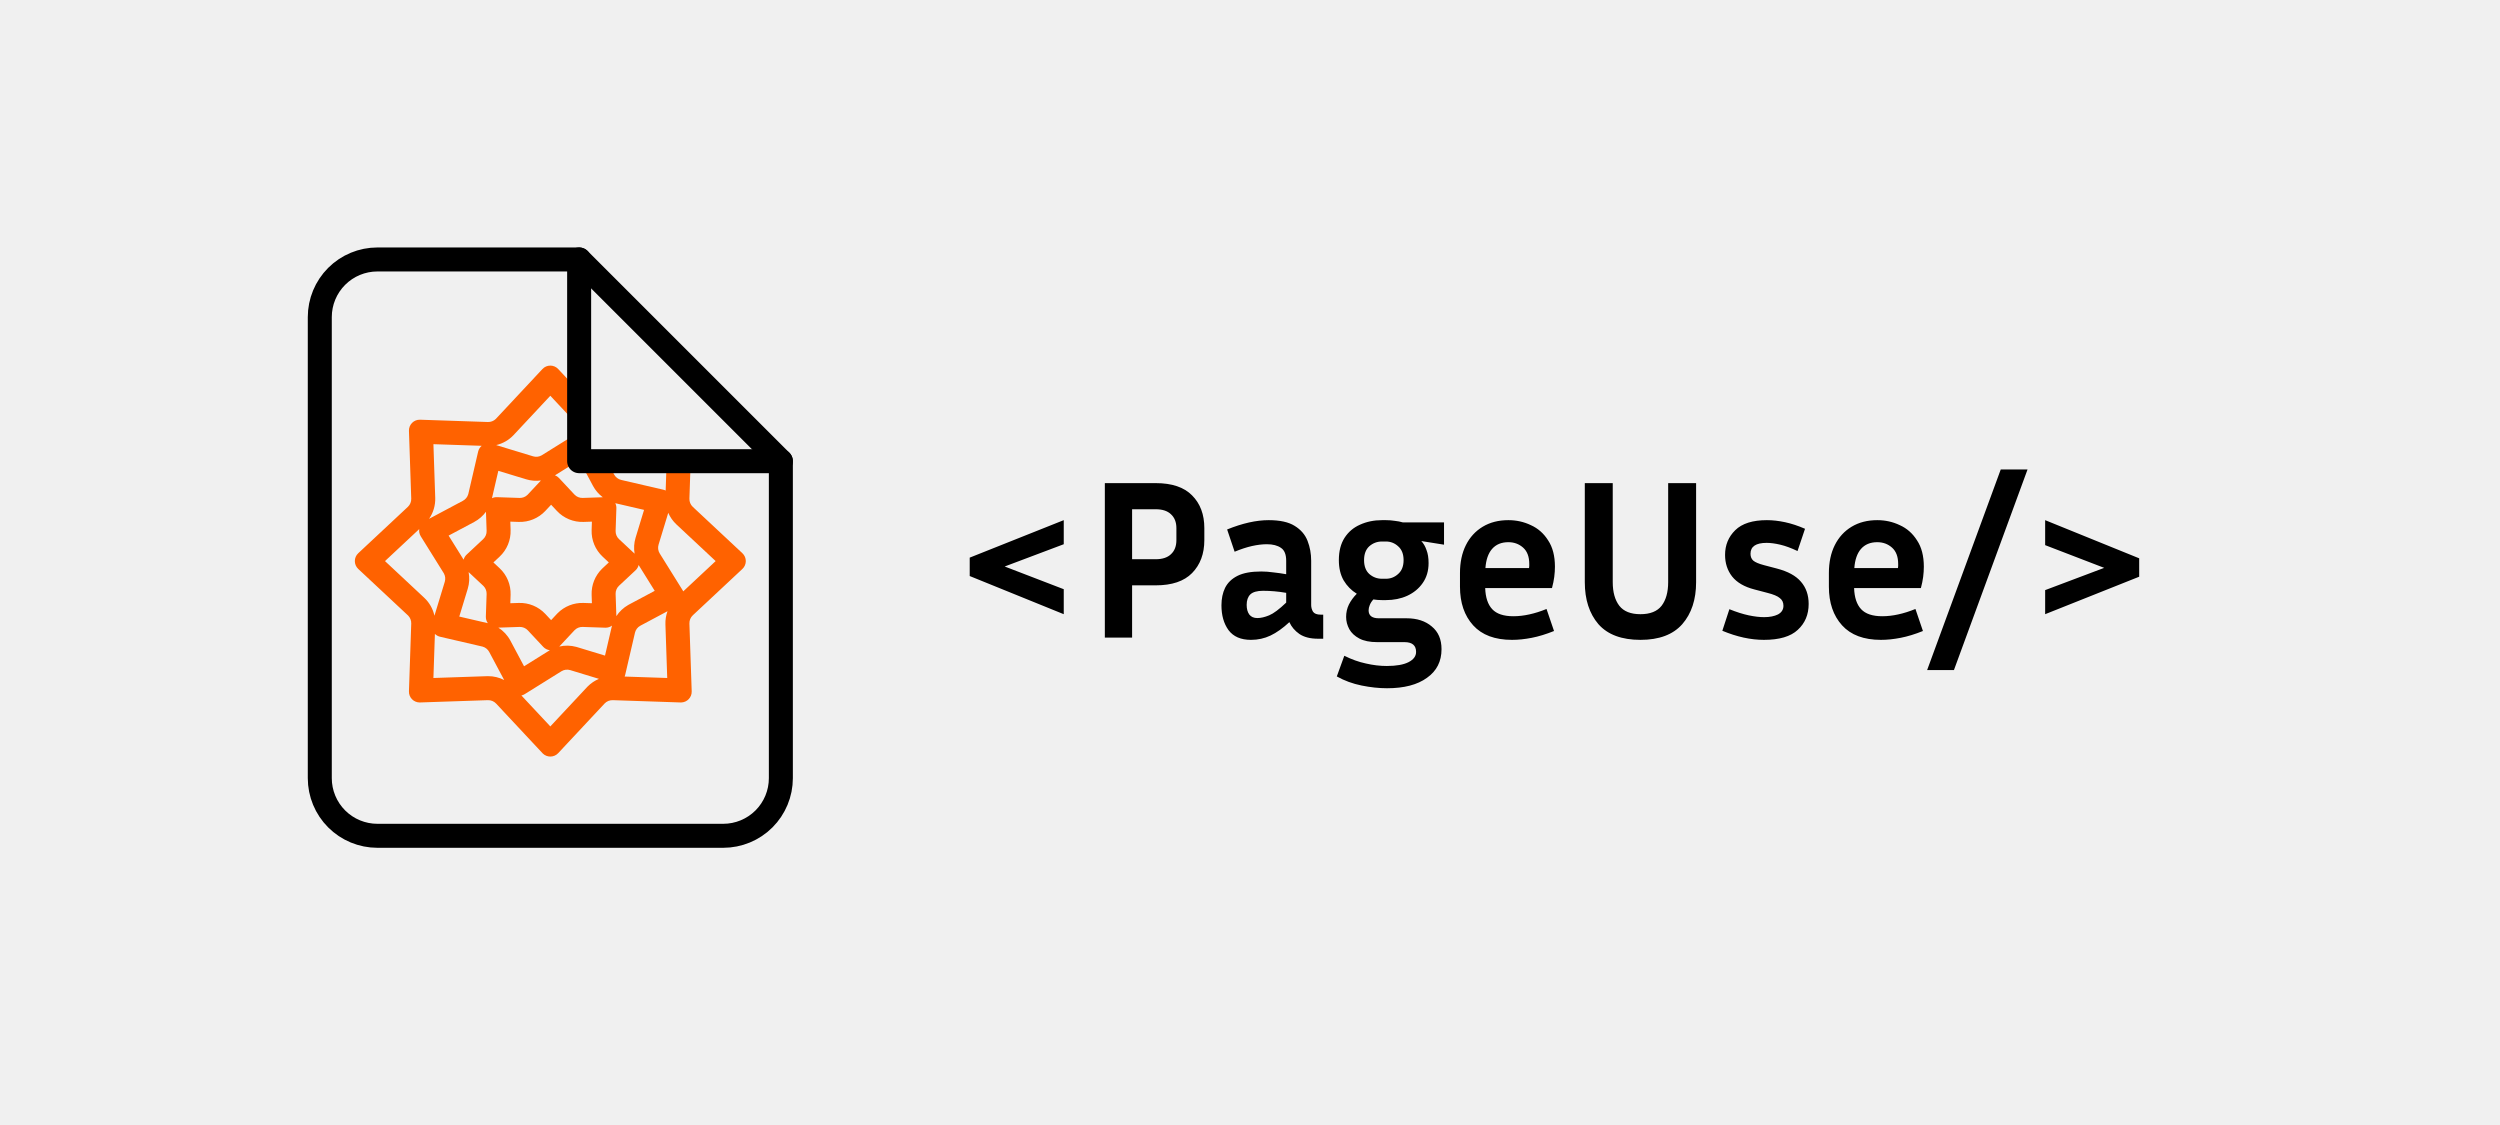
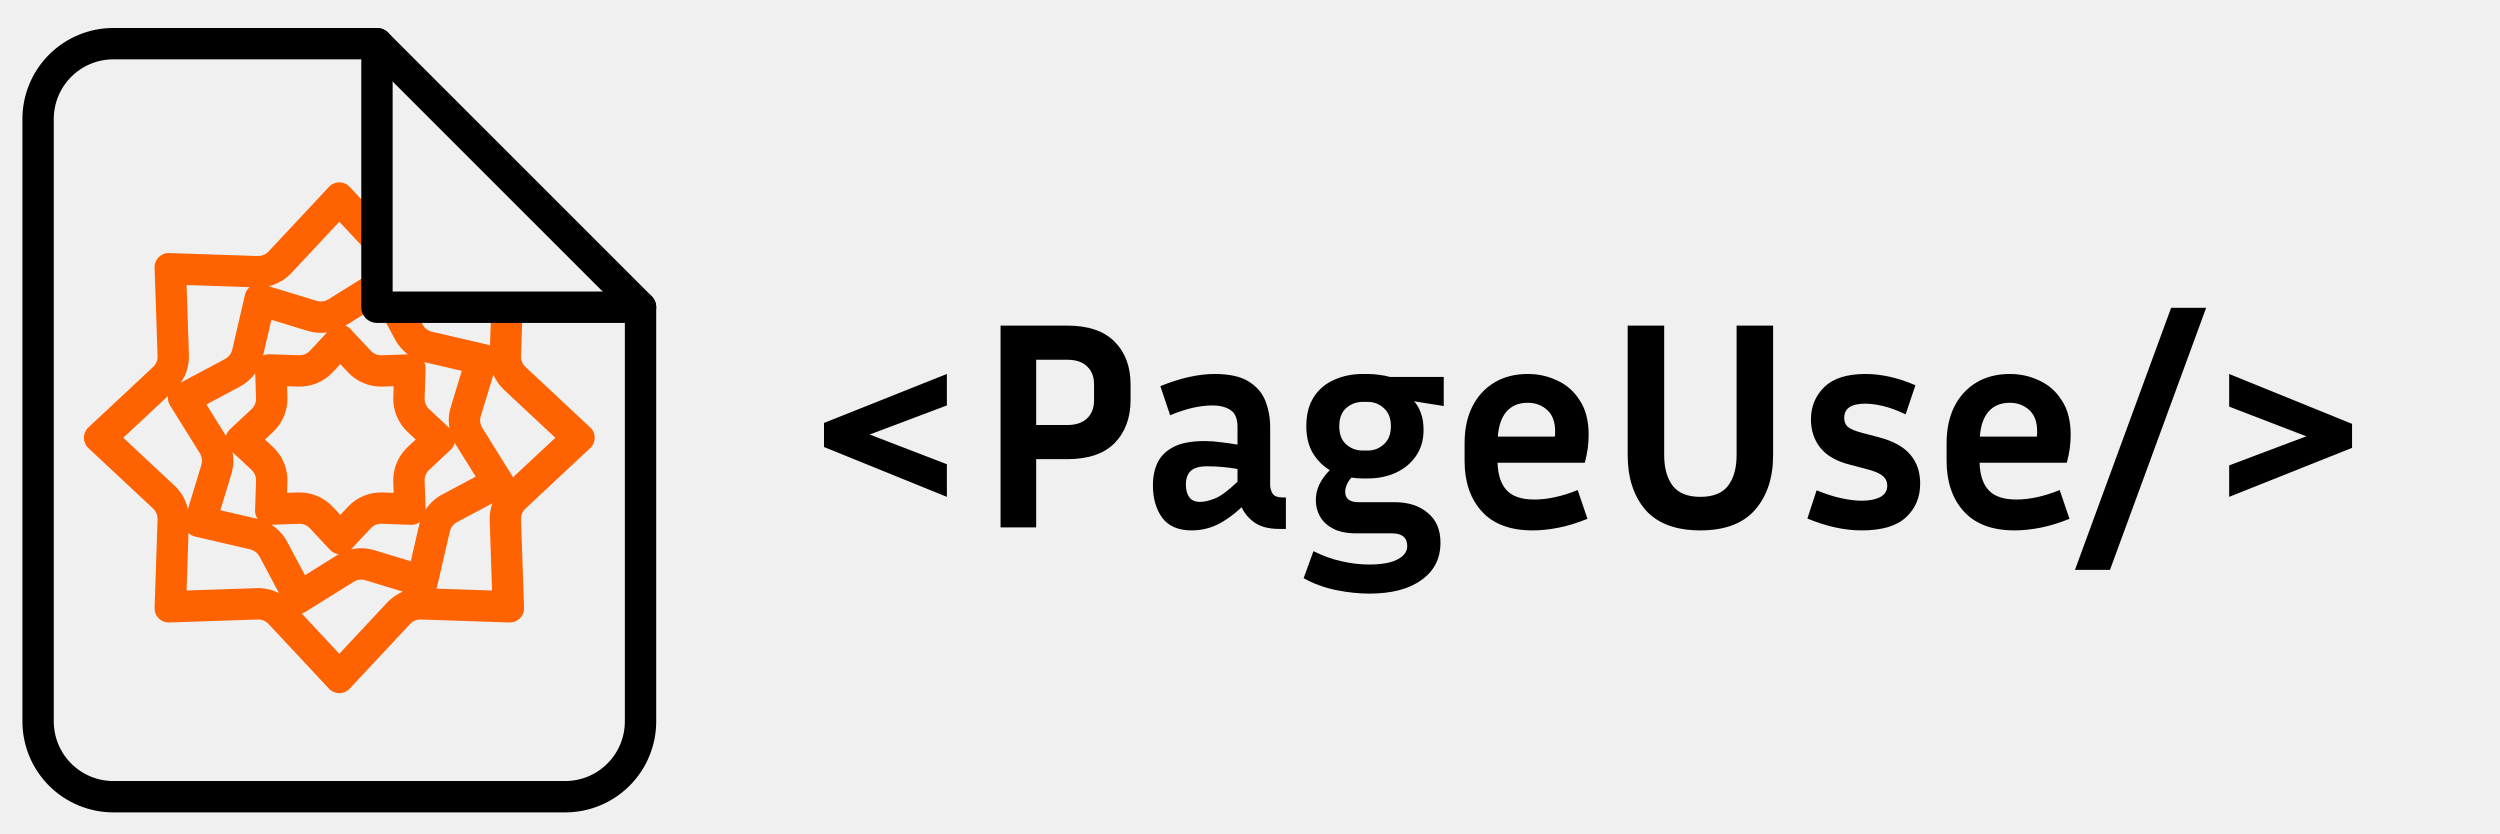
- <svg xmlns="http://www.w3.org/2000/svg" width="929" height="418" viewBox="0 0 929 418" fill="none">
+ <svg xmlns="http://www.w3.org/2000/svg" width="711" height="237" viewBox="0 0 711 237" fill="none">
  <style>
        @media (prefers-color-scheme: dark) {
-             [stroke="black"] { stroke: white; }
-             [fill="black"] { fill: white; }
+         [stroke="black"] { stroke: white; }
+         [fill="black"] { fill: white; }
        }
    </style>
-   <path fill-rule="evenodd" clip-rule="evenodd" d="M201.578 137.127C203.159 135.435 205.841 135.435 207.422 137.127L214.5 144.699V157.762L204.5 147.063L190.875 161.641C189.115 163.525 186.851 164.817 184.391 165.395L198.102 169.57C199.137 169.885 200.253 169.767 201.196 169.248L201.383 169.139L214.5 160.962V171.471L206.234 176.624C206.78 176.834 207.288 177.166 207.716 177.624L213.456 183.765C214.244 184.608 215.359 185.07 216.513 185.031L223.986 184.778C222.491 183.656 221.239 182.21 220.339 180.522L215.527 171.5H225.637L228.21 176.327C228.753 177.346 229.71 178.081 230.835 178.342L246.477 181.971C246.79 182.043 247.085 182.152 247.359 182.289L247.724 171.5H256.649L256.184 185.301C256.145 186.455 256.606 187.57 257.449 188.358L275.873 205.578C277.564 207.159 277.564 209.841 275.873 211.422L257.449 228.641C256.606 229.43 256.145 230.545 256.184 231.699L257.035 256.902C257.111 259.144 255.333 260.993 253.118 261.036L252.902 261.035L227.699 260.183C226.545 260.144 225.43 260.606 224.642 261.449L207.422 279.873C205.89 281.511 203.326 281.563 201.729 280.027L201.578 279.873L184.358 261.449C183.57 260.606 182.455 260.144 181.301 260.183L156.098 261.035L155.882 261.036C153.667 260.993 151.889 259.144 151.965 256.902L152.816 231.699C152.853 230.617 152.45 229.569 151.704 228.793L151.551 228.641L133.127 211.422C131.436 209.841 131.436 207.159 133.127 205.578L151.551 188.358C152.394 187.57 152.855 186.455 152.816 185.301L151.965 160.098C151.887 157.784 153.784 155.887 156.098 155.965L181.301 156.816C182.383 156.853 183.431 156.45 184.207 155.704L184.358 155.551L201.578 137.127ZM211.898 249.014C210.794 248.677 209.598 248.836 208.618 249.446L194.99 257.94C194.6 258.184 194.184 258.35 193.761 258.446L204.5 269.935L218.125 255.358L218.366 255.107C219.578 253.878 221.011 252.918 222.572 252.264L211.898 249.014ZM161.058 251.941L181 251.268L181.349 251.261C183.458 251.246 185.516 251.749 187.355 252.697L181.791 242.258C181.282 241.303 180.408 240.597 179.374 240.298L179.165 240.243L163.523 236.613C162.77 236.438 162.119 236.062 161.61 235.557L161.058 251.941ZM237.966 232.502C236.947 233.045 236.212 234.002 235.951 235.127L232.321 250.769C232.27 250.991 232.2 251.204 232.115 251.407L247.941 251.941L247.269 232C247.212 230.321 247.483 228.668 248.048 227.125L237.966 232.502ZM193.075 232.969L185.187 233.234C187.05 234.418 188.6 236.071 189.661 238.061L194.738 247.586L203.899 241.877L204.198 241.696C204.244 241.669 204.29 241.643 204.336 241.617C203.428 241.513 202.548 241.1 201.871 240.376L196.133 234.235C195.344 233.392 194.229 232.93 193.075 232.969ZM227.428 232.47C226.783 232.948 225.99 233.237 225.13 233.254L224.914 233.253L216.513 232.969C215.359 232.93 214.244 233.392 213.456 234.235L207.832 240.251C209.901 239.774 212.076 239.811 214.161 240.385L214.497 240.481L224.821 243.625L227.262 233.112L227.346 232.772C227.372 232.671 227.399 232.57 227.428 232.47ZM174.14 212.597C174.53 214.634 174.429 216.759 173.812 218.789L170.667 229.114L181.182 231.554C181.216 231.562 181.25 231.571 181.284 231.579C180.791 230.89 180.511 230.037 180.542 229.119L180.825 220.719C180.862 219.637 180.458 218.59 179.712 217.813L179.559 217.661L174.14 212.597ZM202.649 189.855C200.102 192.58 196.501 194.072 192.773 193.946L189.633 193.84L189.74 196.979C189.866 200.707 188.375 204.308 185.65 206.855L183.354 209L185.65 211.144C188.375 213.691 189.866 217.293 189.74 221.02L189.633 224.16L192.773 224.054C196.501 223.928 200.102 225.419 202.649 228.144L204.794 230.439L206.939 228.144L207.181 227.892C209.711 225.328 213.203 223.932 216.814 224.054L219.953 224.16L219.848 221.02C219.726 217.409 221.122 213.917 223.687 211.387L223.938 211.144L226.232 209L223.938 206.855C221.213 204.308 219.722 200.707 219.848 196.979L219.953 193.84L216.814 193.946C213.087 194.072 209.486 192.58 206.939 189.855L204.794 187.56L202.649 189.855ZM237.322 209.953C237.145 210.681 236.761 211.369 236.17 211.922L230.029 217.662C229.186 218.45 228.724 219.565 228.763 220.719L229.041 228.95C230.154 227.251 231.664 225.823 233.464 224.8L233.77 224.631L243.293 219.553L237.584 210.393C237.493 210.248 237.407 210.101 237.322 209.953ZM143.063 208.5L157.642 222.125C159.573 223.93 160.883 226.265 161.438 228.799L165.278 216.191C165.594 215.156 165.474 214.039 164.955 213.096L164.847 212.91L156.352 199.282C155.832 198.449 155.659 197.503 155.786 196.607L143.063 208.5ZM244.722 202.394C244.386 203.499 244.544 204.695 245.154 205.675L253.647 219.302C253.74 219.45 253.82 219.602 253.891 219.757L265.936 208.5L251.358 194.875C250.046 193.648 249.02 192.176 248.323 190.564L244.722 202.394ZM180.585 190.173C179.449 191.727 177.968 193.027 176.23 193.953L166.705 199.031L172.281 207.977C172.466 207.275 172.845 206.613 173.418 206.078L179.559 200.339C180.402 199.55 180.864 198.435 180.825 197.281L180.585 190.173ZM228.642 186.986C228.921 187.555 229.07 188.199 229.047 188.88L228.763 197.281C228.724 198.435 229.186 199.549 230.029 200.338L235.816 205.747C235.479 203.783 235.596 201.745 236.189 199.795L239.332 189.47L228.819 187.03C228.76 187.016 228.701 187.001 228.642 186.986ZM161.731 185C161.826 187.802 161.007 190.533 159.437 192.798L172.035 186.083C172.99 185.574 173.695 184.7 173.994 183.666L174.05 183.457L177.679 167.815C177.882 166.938 178.359 166.199 178.995 165.663L161.058 165.057L161.731 185ZM182.816 185.135C183.376 184.867 184.008 184.725 184.675 184.748L193.075 185.031C194.157 185.068 195.204 184.664 195.98 183.918L196.133 183.766L201.01 178.545C199.184 178.794 197.306 178.652 195.503 178.103L185.178 174.96L182.816 185.135Z" fill="#FF6200" />
-   <path d="M215.208 96.417H140.25C134.57 96.417 129.123 98.673 125.106 102.689C121.09 106.706 118.833 112.153 118.833 117.833V289.167C118.833 294.847 121.09 300.294 125.106 304.311C129.123 308.327 134.57 310.583 140.25 310.583H268.75C274.43 310.583 279.878 308.327 283.894 304.311C287.91 300.294 290.167 294.847 290.167 289.167V171.375L215.208 96.417Z" stroke="black" stroke-width="8.917" stroke-linecap="round" stroke-linejoin="round" />
-   <path d="M215.208 96.417V171.375H290.167" stroke="black" stroke-width="8.917" stroke-linecap="round" stroke-linejoin="round" />
-   <path d="M395.29 218.949V228.234L360.344 214.053V207.216L395.29 193.288V202.236L373.343 210.508L395.29 218.949ZM410.559 236.929V179.529H429.467C435.489 179.529 439.99 181.049 442.973 184.087C446.012 187.126 447.531 191.178 447.531 196.243V200.716C447.531 205.781 446.012 209.861 442.973 212.956C439.99 215.995 435.489 217.514 429.467 217.514H420.688V236.929H410.559ZM429.467 189.237H420.688V207.807H429.467C431.943 207.807 433.828 207.188 435.123 205.95C436.473 204.712 437.149 202.967 437.149 200.716V196.243C437.149 194.048 436.473 192.332 435.123 191.094C433.828 189.856 431.943 189.237 429.467 189.237ZM489.765 237.351C486.895 237.351 484.588 236.76 482.843 235.578C481.155 234.396 479.917 232.933 479.129 231.189C476.71 233.44 474.374 235.1 472.123 236.169C469.872 237.238 467.452 237.773 464.864 237.773C461.093 237.773 458.308 236.563 456.507 234.143C454.763 231.723 453.89 228.657 453.89 224.942C453.89 222.466 454.341 220.3 455.241 218.443C456.198 216.529 457.745 215.038 459.884 213.969C462.022 212.9 464.948 212.365 468.662 212.365C470.125 212.365 471.645 212.478 473.221 212.703C474.796 212.872 476.372 213.097 477.948 213.378V208.398C477.948 206.034 477.3 204.431 476.006 203.586C474.712 202.686 472.967 202.236 470.773 202.236C469.084 202.236 467.227 202.461 465.201 202.911C463.232 203.361 461.093 204.065 458.786 205.021L456.001 196.749C461.684 194.442 466.833 193.288 471.448 193.288C475.612 193.288 478.82 193.992 481.071 195.399C483.378 196.805 484.982 198.662 485.882 200.97C486.783 203.277 487.233 205.753 487.233 208.398V224.858C487.233 225.702 487.458 226.518 487.908 227.306C488.415 228.038 489.371 228.403 490.778 228.403H491.707V237.351H489.765ZM463.26 224.774C463.26 226.293 463.598 227.503 464.273 228.403C464.948 229.247 465.933 229.669 467.227 229.669C468.522 229.669 469.985 229.332 471.617 228.657C473.249 227.981 475.359 226.406 477.948 223.93V220.3C475.021 219.793 472.151 219.54 469.338 219.54C467.143 219.54 465.567 219.99 464.611 220.891C463.71 221.791 463.26 223.085 463.26 224.774ZM535.671 241.234C535.671 245.792 533.87 249.337 530.269 251.87C526.723 254.458 521.771 255.753 515.412 255.753C512.43 255.753 509.278 255.415 505.958 254.74C502.638 254.064 499.571 252.939 496.757 251.363L499.543 243.682C502.244 245.032 504.917 245.989 507.562 246.552C510.207 247.171 512.796 247.48 515.328 247.48C518.873 247.48 521.574 247.002 523.431 246.045C525.288 245.089 526.217 243.822 526.217 242.247C526.217 239.827 524.782 238.617 521.912 238.617H511.783C509.025 238.617 506.802 238.167 505.114 237.266C503.426 236.366 502.188 235.212 501.4 233.806C500.612 232.342 500.218 230.823 500.218 229.247C500.218 227.615 500.556 226.096 501.231 224.689C501.963 223.226 502.948 221.876 504.186 220.637C502.16 219.399 500.528 217.739 499.29 215.657C498.108 213.575 497.517 211.071 497.517 208.145C497.517 204.824 498.221 202.067 499.627 199.872C501.034 197.678 502.948 196.046 505.367 194.977C507.843 193.851 510.573 193.288 513.555 193.288H514.99C516.116 193.288 517.213 193.373 518.282 193.542C519.351 193.654 520.364 193.851 521.321 194.132H536.599V202.405L528.158 201.054C529.002 201.954 529.65 203.08 530.1 204.431C530.606 205.725 530.859 207.329 530.859 209.242C530.859 212.112 530.128 214.588 528.665 216.67C527.258 218.696 525.345 220.272 522.925 221.397C520.561 222.466 517.916 223.001 514.99 223.001H513.555C512.43 223.001 511.361 222.917 510.348 222.748C509.729 223.423 509.278 224.126 508.997 224.858C508.716 225.533 508.575 226.18 508.575 226.799C508.575 228.769 509.841 229.754 512.373 229.754H522.672C526.555 229.754 529.678 230.767 532.041 232.793C534.461 234.762 535.671 237.576 535.671 241.234ZM514.99 215.066C516.735 215.066 518.254 214.475 519.548 213.294C520.899 212.112 521.574 210.396 521.574 208.145C521.574 205.894 520.899 204.177 519.548 202.996C518.254 201.814 516.735 201.223 514.99 201.223H513.555C511.754 201.223 510.179 201.814 508.828 202.996C507.534 204.177 506.887 205.894 506.887 208.145C506.887 210.396 507.534 212.112 508.828 213.294C510.179 214.475 511.754 215.066 513.555 215.066H514.99ZM577.476 234.481C574.549 235.663 571.792 236.507 569.203 237.013C566.615 237.52 564.167 237.773 561.859 237.773C555.5 237.773 550.689 235.972 547.425 232.371C544.161 228.769 542.529 223.986 542.529 218.021V212.956C542.529 208.961 543.261 205.5 544.724 202.574C546.187 199.647 548.269 197.368 550.97 195.736C553.672 194.104 556.851 193.288 560.509 193.288C563.491 193.288 566.277 193.907 568.866 195.145C571.51 196.327 573.649 198.212 575.281 200.801C576.969 203.333 577.813 206.597 577.813 210.593C577.813 211.774 577.729 213.04 577.56 214.391C577.391 215.685 577.11 217.064 576.716 218.527H551.899C552.011 222.016 552.884 224.633 554.516 226.377C556.148 228.122 558.764 228.994 562.366 228.994C564.279 228.994 566.249 228.769 568.275 228.319C570.357 227.869 572.495 227.193 574.69 226.293L577.476 234.481ZM560.509 201.476C557.92 201.476 555.894 202.32 554.431 204.008C553.024 205.64 552.208 208.004 551.983 211.099H568.19C568.247 210.818 568.275 210.564 568.275 210.339C568.275 210.058 568.275 209.805 568.275 209.58C568.275 206.878 567.515 204.853 565.996 203.502C564.476 202.151 562.647 201.476 560.509 201.476ZM588.912 179.529H599.294V216.333C599.294 220.047 600.11 222.973 601.742 225.111C603.374 227.193 605.991 228.234 609.593 228.234C613.194 228.234 615.811 227.193 617.443 225.111C619.075 222.973 619.891 220.047 619.891 216.333V179.529H630.273V216.333C630.273 222.804 628.557 228.009 625.124 231.949C621.692 235.831 616.514 237.773 609.593 237.773C602.615 237.773 597.409 235.831 593.977 231.949C590.6 228.009 588.912 222.804 588.912 216.333V179.529ZM655.553 229.332C657.635 229.332 659.352 228.994 660.702 228.319C662.053 227.587 662.728 226.518 662.728 225.111C662.728 223.873 662.278 222.917 661.378 222.241C660.533 221.51 658.986 220.863 656.735 220.3L651.923 219.034C648.209 218.077 645.452 216.473 643.651 214.222C641.907 211.971 641.034 209.298 641.034 206.203C641.034 202.545 642.301 199.478 644.833 197.002C647.365 194.526 651.276 193.288 656.566 193.288C658.705 193.288 660.955 193.542 663.319 194.048C665.683 194.554 668.159 195.37 670.747 196.496L667.962 204.768C665.598 203.643 663.46 202.855 661.546 202.405C659.633 201.954 657.945 201.729 656.482 201.729C652.486 201.729 650.489 203.08 650.489 205.781C650.489 206.85 650.826 207.694 651.501 208.313C652.233 208.932 653.555 209.495 655.469 210.002L660.28 211.268C664.388 212.337 667.371 213.969 669.228 216.164C671.141 218.358 672.098 221.116 672.098 224.436C672.098 228.375 670.747 231.583 668.046 234.059C665.401 236.535 661.209 237.773 655.469 237.773C650.573 237.773 645.424 236.647 640.022 234.396L642.638 226.377C645.283 227.447 647.675 228.206 649.813 228.657C651.952 229.107 653.865 229.332 655.553 229.332ZM714.561 234.481C711.635 235.663 708.877 236.507 706.289 237.013C703.7 237.52 701.252 237.773 698.945 237.773C692.586 237.773 687.775 235.972 684.511 232.371C681.247 228.769 679.615 223.986 679.615 218.021V212.956C679.615 208.961 680.346 205.5 681.81 202.574C683.273 199.647 685.355 197.368 688.056 195.736C690.757 194.104 693.937 193.288 697.595 193.288C700.577 193.288 703.363 193.907 705.951 195.145C708.596 196.327 710.734 198.212 712.366 200.801C714.055 203.333 714.899 206.597 714.899 210.593C714.899 211.774 714.814 213.04 714.646 214.391C714.477 215.685 714.195 217.064 713.801 218.527H688.985C689.097 222.016 689.969 224.633 691.601 226.377C693.233 228.122 695.85 228.994 699.452 228.994C701.365 228.994 703.334 228.769 705.36 228.319C707.442 227.869 709.581 227.193 711.776 226.293L714.561 234.481ZM697.595 201.476C695.006 201.476 692.98 202.32 691.517 204.008C690.11 205.64 689.294 208.004 689.069 211.099H705.276C705.332 210.818 705.36 210.564 705.36 210.339C705.36 210.058 705.36 209.805 705.36 209.58C705.36 206.878 704.601 204.853 703.081 203.502C701.562 202.151 699.733 201.476 697.595 201.476ZM743.471 174.465H753.431L726.082 249H716.121L743.471 174.465ZM794.924 214.307L759.978 228.234V219.287L781.925 211.015L759.978 202.574V193.288L794.924 207.469V214.307Z" fill="black" />
+   <g clip-path="url(#clip0_8_28)">
+     <path fill-rule="evenodd" clip-rule="evenodd" d="M93.578 53.127C95.159 51.435 97.841 51.435 99.422 53.127L106.5 60.699V73.762L96.5 63.063L82.875 77.641C81.115 79.525 78.851 80.817 76.391 81.395L90.102 85.57C91.137 85.885 92.254 85.767 93.196 85.248L93.383 85.139L106.5 76.962V87.471L98.234 92.624C98.78 92.834 99.288 93.166 99.716 93.624L105.456 99.764C106.244 100.608 107.359 101.07 108.513 101.031L115.986 100.778C114.491 99.656 113.239 98.21 112.339 96.522L107.527 87.5H117.637L120.21 92.327C120.753 93.346 121.71 94.081 122.835 94.342L138.477 97.971C138.79 98.043 139.085 98.152 139.359 98.289L139.724 87.5H148.649L148.184 101.301C148.145 102.455 148.606 103.57 149.449 104.358L167.873 121.578C169.564 123.159 169.564 125.841 167.873 127.422L149.449 144.641C148.606 145.43 148.145 146.545 148.184 147.699L149.035 172.902C149.111 175.144 147.333 176.993 145.118 177.036L144.902 177.035L119.699 176.183C118.545 176.144 117.43 176.606 116.642 177.449L99.422 195.873C97.89 197.511 95.326 197.563 93.73 196.027L93.578 195.873L76.358 177.449C75.57 176.606 74.455 176.144 73.301 176.183L48.098 177.035L47.882 177.036C45.667 176.993 43.889 175.144 43.965 172.902L44.816 147.699C44.853 146.617 44.45 145.569 43.704 144.793L43.551 144.641L25.127 127.422C23.436 125.841 23.436 123.159 25.127 121.578L43.551 104.358C44.394 103.57 44.855 102.455 44.816 101.301L43.965 76.097C43.887 73.784 45.784 71.887 48.098 71.965L73.301 72.816C74.383 72.853 75.431 72.45 76.207 71.704L76.358 71.551L93.578 53.127ZM103.898 165.014C102.794 164.677 101.598 164.836 100.618 165.446L86.99 173.94C86.6 174.184 86.184 174.35 85.761 174.446L96.5 185.935L110.125 171.358L110.366 171.107C111.578 169.878 113.011 168.918 114.572 168.264L103.898 165.014ZM53.058 167.941L73 167.268L73.349 167.261C75.458 167.246 77.516 167.749 79.356 168.697L73.791 158.258C73.282 157.303 72.408 156.597 71.374 156.298L71.165 156.243L55.523 152.613C54.77 152.438 54.119 152.062 53.61 151.557L53.058 167.941ZM129.966 148.502C128.947 149.045 128.212 150.002 127.951 151.127L124.321 166.769C124.27 166.991 124.2 167.204 124.115 167.407L139.941 167.941L139.269 148C139.212 146.321 139.483 144.668 140.048 143.125L129.966 148.502ZM85.075 148.969L77.188 149.234C79.05 150.418 80.6 152.071 81.661 154.061L86.738 163.586L95.899 157.877L96.198 157.696C96.244 157.669 96.29 157.643 96.336 157.617C95.428 157.513 94.548 157.1 93.871 156.376L88.133 150.235C87.344 149.392 86.229 148.93 85.075 148.969ZM119.428 148.47C118.783 148.948 117.99 149.237 117.13 149.254L116.914 149.253L108.513 148.969C107.359 148.93 106.244 149.392 105.456 150.235L99.832 156.251C101.901 155.774 104.076 155.811 106.161 156.385L106.497 156.481L116.821 159.625L119.262 149.112L119.346 148.772C119.372 148.671 119.399 148.57 119.428 148.47ZM66.14 128.597C66.53 130.634 66.43 132.759 65.811 134.789L62.667 145.114L73.182 147.554C73.216 147.562 73.25 147.571 73.284 147.579C72.791 146.89 72.511 146.037 72.542 145.119L72.825 136.719C72.862 135.637 72.458 134.59 71.712 133.813L71.559 133.661L66.14 128.597ZM94.649 105.855C92.102 108.58 88.501 110.072 84.773 109.946L81.633 109.84L81.74 112.979C81.866 116.707 80.375 120.308 77.65 122.855L75.355 125L77.65 127.144C80.375 129.691 81.866 133.293 81.74 137.02L81.633 140.16L84.773 140.054C88.501 139.928 92.102 141.419 94.649 144.144L96.794 146.439L98.939 144.144L99.181 143.892C101.711 141.328 105.203 139.932 108.814 140.054L111.953 140.16L111.848 137.02C111.726 133.409 113.122 129.917 115.687 127.387L115.938 127.144L118.232 125L115.938 122.855C113.213 120.308 111.722 116.707 111.848 112.979L111.953 109.84L108.814 109.946C105.087 110.072 101.486 108.58 98.939 105.855L96.794 103.56L94.649 105.855ZM129.322 125.953C129.145 126.681 128.761 127.369 128.17 127.922L122.029 133.662C121.186 134.45 120.724 135.565 120.763 136.719L121.041 144.95C122.154 143.251 123.664 141.823 125.464 140.8L125.77 140.631L135.293 135.553L129.584 126.393C129.493 126.248 129.407 126.101 129.322 125.953ZM35.063 124.5L49.642 138.125C51.573 139.93 52.883 142.265 53.438 144.799L57.278 132.191C57.594 131.156 57.474 130.039 56.955 129.096L56.847 128.91L48.352 115.282C47.833 114.449 47.659 113.503 47.786 112.607L35.063 124.5ZM136.722 118.394C136.386 119.499 136.544 120.695 137.154 121.675L145.647 135.302C145.74 135.45 145.82 135.602 145.891 135.757L157.936 124.5L143.358 110.875C142.046 109.648 141.02 108.176 140.323 106.564L136.722 118.394ZM72.585 106.173C71.449 107.727 69.968 109.027 68.231 109.953L58.705 115.031L64.281 123.977C64.466 123.275 64.845 122.613 65.418 122.078L71.559 116.339C72.402 115.55 72.864 114.435 72.825 113.281L72.585 106.173ZM120.642 102.986C120.921 103.555 121.07 104.199 121.047 104.88L120.763 113.281C120.724 114.435 121.186 115.549 122.029 116.338L127.816 121.747C127.479 119.783 127.596 117.745 128.189 115.795L131.332 105.47L120.819 103.03C120.76 103.016 120.701 103.001 120.642 102.986ZM53.731 101C53.826 103.802 53.007 106.533 51.437 108.798L64.035 102.083C64.99 101.574 65.695 100.7 65.994 99.666L66.05 99.457L69.679 83.815C69.882 82.938 70.359 82.199 70.995 81.663L53.058 81.058L53.731 101ZM74.816 101.135C75.376 100.867 76.008 100.725 76.675 100.748L85.075 101.031C86.157 101.068 87.204 100.664 87.981 99.918L88.133 99.766L93.01 94.545C91.184 94.794 89.306 94.652 87.503 94.103L77.178 90.96L74.816 101.135Z" fill="#FF6200" />
+     <path d="M107.208 12.417H32.25C26.57 12.417 21.123 14.673 17.106 18.689C13.09 22.706 10.833 28.153 10.833 33.833V205.167C10.833 210.847 13.09 216.294 17.106 220.311C21.123 224.327 26.57 226.583 32.25 226.583H160.75C166.43 226.583 171.878 224.327 175.894 220.311C179.91 216.294 182.167 210.847 182.167 205.167V87.375L107.208 12.417Z" stroke="black" stroke-width="8.917" stroke-linecap="round" stroke-linejoin="round" />
+     <path d="M107.208 12.417V87.375H182.167" stroke="black" stroke-width="8.917" stroke-linecap="round" stroke-linejoin="round" />
+     <path d="M269.29 132.02V141.306L234.344 127.125V120.287L269.29 106.359V115.307L247.343 123.579L269.29 132.02ZM284.559 150V92.6H303.467C309.489 92.6 313.99 94.12 316.973 97.159C320.012 100.197 321.531 104.249 321.531 109.314V113.788C321.531 118.852 320.012 122.932 316.973 126.027C313.99 129.066 309.489 130.585 303.467 130.585H294.688V150H284.559ZM303.467 102.308H294.688V120.878H303.467C305.943 120.878 307.828 120.259 309.123 119.021C310.473 117.783 311.149 116.039 311.149 113.788V109.314C311.149 107.119 310.473 105.403 309.123 104.165C307.828 102.927 305.943 102.308 303.467 102.308ZM363.765 150.422C360.895 150.422 358.588 149.831 356.843 148.649C355.155 147.468 353.917 146.005 353.129 144.26C350.71 146.511 348.374 148.171 346.123 149.24C343.872 150.31 341.452 150.844 338.864 150.844C335.093 150.844 332.308 149.634 330.507 147.214C328.763 144.795 327.89 141.728 327.89 138.014C327.89 135.538 328.341 133.371 329.241 131.514C330.198 129.601 331.745 128.109 333.884 127.04C336.022 125.971 338.948 125.436 342.662 125.436C344.125 125.436 345.645 125.549 347.221 125.774C348.796 125.943 350.372 126.168 351.948 126.449V121.469C351.948 119.106 351.3 117.502 350.006 116.658C348.712 115.757 346.967 115.307 344.773 115.307C343.084 115.307 341.227 115.532 339.201 115.982C337.232 116.433 335.093 117.136 332.786 118.093L330.001 109.82C335.684 107.513 340.833 106.359 345.448 106.359C349.612 106.359 352.82 107.063 355.071 108.47C357.378 109.877 358.982 111.734 359.882 114.041C360.783 116.348 361.233 118.824 361.233 121.469V137.929C361.233 138.773 361.458 139.589 361.908 140.377C362.415 141.109 363.371 141.474 364.778 141.474H365.707V150.422H363.765ZM337.26 137.845C337.26 139.364 337.598 140.574 338.273 141.474C338.948 142.319 339.933 142.741 341.227 142.741C342.522 142.741 343.985 142.403 345.617 141.728C347.249 141.052 349.359 139.477 351.948 137.001V133.371C349.021 132.865 346.151 132.611 343.338 132.611C341.143 132.611 339.567 133.062 338.611 133.962C337.71 134.862 337.26 136.157 337.26 137.845ZM409.671 154.305C409.671 158.863 407.87 162.408 404.269 164.941C400.723 167.529 395.771 168.824 389.412 168.824C386.43 168.824 383.278 168.486 379.958 167.811C376.638 167.135 373.571 166.01 370.757 164.434L373.543 156.753C376.244 158.103 378.917 159.06 381.562 159.623C384.207 160.242 386.796 160.551 389.328 160.551C392.873 160.551 395.574 160.073 397.431 159.116C399.288 158.16 400.217 156.894 400.217 155.318C400.217 152.898 398.782 151.688 395.912 151.688H385.783C383.025 151.688 380.802 151.238 379.114 150.338C377.426 149.437 376.188 148.284 375.4 146.877C374.612 145.414 374.218 143.894 374.218 142.319C374.218 140.687 374.556 139.167 375.231 137.76C375.963 136.297 376.948 134.947 378.186 133.709C376.16 132.471 374.528 130.811 373.29 128.728C372.108 126.646 371.517 124.142 371.517 121.216C371.517 117.896 372.221 115.138 373.627 112.944C375.034 110.749 376.948 109.117 379.367 108.048C381.843 106.922 384.573 106.359 387.555 106.359H388.99C390.116 106.359 391.213 106.444 392.282 106.613C393.351 106.725 394.364 106.922 395.321 107.204H410.599V115.476L402.158 114.125C403.002 115.026 403.65 116.151 404.1 117.502C404.606 118.796 404.859 120.4 404.859 122.313C404.859 125.183 404.128 127.659 402.665 129.741C401.258 131.767 399.345 133.343 396.925 134.468C394.561 135.538 391.916 136.072 388.99 136.072H387.555C386.43 136.072 385.361 135.988 384.348 135.819C383.729 136.494 383.278 137.198 382.997 137.929C382.716 138.604 382.575 139.252 382.575 139.871C382.575 141.84 383.841 142.825 386.373 142.825H396.672C400.555 142.825 403.678 143.838 406.041 145.864C408.461 147.833 409.671 150.647 409.671 154.305ZM388.99 128.138C390.735 128.138 392.254 127.547 393.548 126.365C394.899 125.183 395.574 123.467 395.574 121.216C395.574 118.965 394.899 117.248 393.548 116.067C392.254 114.885 390.735 114.294 388.99 114.294H387.555C385.754 114.294 384.179 114.885 382.828 116.067C381.534 117.248 380.887 118.965 380.887 121.216C380.887 123.467 381.534 125.183 382.828 126.365C384.179 127.547 385.754 128.138 387.555 128.138H388.99ZM451.476 147.552C448.549 148.734 445.792 149.578 443.203 150.084C440.615 150.591 438.167 150.844 435.859 150.844C429.5 150.844 424.689 149.043 421.425 145.442C418.161 141.84 416.529 137.057 416.529 131.092V126.027C416.529 122.032 417.261 118.571 418.724 115.645C420.187 112.718 422.269 110.439 424.97 108.807C427.672 107.175 430.851 106.359 434.509 106.359C437.491 106.359 440.277 106.978 442.866 108.216C445.51 109.398 447.649 111.283 449.281 113.872C450.969 116.404 451.813 119.668 451.813 123.664C451.813 124.845 451.729 126.112 451.56 127.462C451.391 128.757 451.11 130.135 450.716 131.598H425.899C426.011 135.087 426.884 137.704 428.516 139.449C430.148 141.193 432.764 142.065 436.366 142.065C438.279 142.065 440.249 141.84 442.275 141.39C444.357 140.94 446.495 140.265 448.69 139.364L451.476 147.552ZM434.509 114.547C431.92 114.547 429.894 115.391 428.431 117.08C427.024 118.712 426.208 121.075 425.983 124.17H442.19C442.247 123.889 442.275 123.636 442.275 123.41C442.275 123.129 442.275 122.876 442.275 122.651C442.275 119.95 441.515 117.924 439.996 116.573C438.476 115.223 436.647 114.547 434.509 114.547ZM462.912 92.6H473.294V129.404C473.294 133.118 474.11 136.044 475.742 138.182C477.374 140.265 479.991 141.306 483.593 141.306C487.194 141.306 489.811 140.265 491.443 138.182C493.075 136.044 493.891 133.118 493.891 129.404V92.6H504.273V129.404C504.273 135.875 502.557 141.081 499.124 145.02C495.692 148.903 490.514 150.844 483.593 150.844C476.615 150.844 471.409 148.903 467.977 145.02C464.6 141.081 462.912 135.875 462.912 129.404V92.6ZM529.553 142.403C531.635 142.403 533.352 142.065 534.702 141.39C536.053 140.659 536.728 139.589 536.728 138.182C536.728 136.944 536.278 135.988 535.378 135.312C534.533 134.581 532.986 133.934 530.735 133.371L525.923 132.105C522.209 131.148 519.452 129.544 517.651 127.293C515.907 125.042 515.034 122.369 515.034 119.274C515.034 115.617 516.301 112.55 518.833 110.074C521.365 107.597 525.276 106.359 530.566 106.359C532.705 106.359 534.955 106.613 537.319 107.119C539.683 107.626 542.159 108.442 544.747 109.567L541.962 117.839C539.598 116.714 537.46 115.926 535.546 115.476C533.633 115.026 531.945 114.801 530.482 114.801C526.486 114.801 524.489 116.151 524.489 118.852C524.489 119.922 524.826 120.766 525.501 121.385C526.233 122.004 527.555 122.566 529.469 123.073L534.28 124.339C538.388 125.408 541.371 127.04 543.228 129.235C545.141 131.43 546.098 134.187 546.098 137.507C546.098 141.446 544.747 144.654 542.046 147.13C539.401 149.606 535.209 150.844 529.469 150.844C524.573 150.844 519.424 149.719 514.022 147.468L516.638 139.449C519.283 140.518 521.675 141.278 523.813 141.728C525.952 142.178 527.865 142.403 529.553 142.403ZM588.561 147.552C585.635 148.734 582.877 149.578 580.289 150.084C577.7 150.591 575.252 150.844 572.945 150.844C566.586 150.844 561.775 149.043 558.511 145.442C555.247 141.84 553.615 137.057 553.615 131.092V126.027C553.615 122.032 554.346 118.571 555.81 115.645C557.273 112.718 559.355 110.439 562.056 108.807C564.757 107.175 567.937 106.359 571.595 106.359C574.577 106.359 577.363 106.978 579.951 108.216C582.596 109.398 584.734 111.283 586.366 113.872C588.055 116.404 588.899 119.668 588.899 123.664C588.899 124.845 588.814 126.112 588.646 127.462C588.477 128.757 588.195 130.135 587.801 131.598H562.985C563.097 135.087 563.969 137.704 565.601 139.449C567.233 141.193 569.85 142.065 573.452 142.065C575.365 142.065 577.334 141.84 579.36 141.39C581.442 140.94 583.581 140.265 585.776 139.364L588.561 147.552ZM571.595 114.547C569.006 114.547 566.98 115.391 565.517 117.08C564.11 118.712 563.294 121.075 563.069 124.17H579.276C579.332 123.889 579.36 123.636 579.36 123.41C579.36 123.129 579.36 122.876 579.36 122.651C579.36 119.95 578.601 117.924 577.081 116.573C575.562 115.223 573.733 114.547 571.595 114.547ZM617.471 87.536H627.431L600.082 162.071H590.121L617.471 87.536ZM668.924 127.378L633.978 141.306V132.358L655.925 124.086L633.978 115.645V106.359L668.924 120.541V127.378Z" fill="black" />
+   </g>
+   <defs>
+     <clipPath id="clip0_8_28">
+       <rect width="711" height="237" fill="white" />
+     </clipPath>
+   </defs>
</svg>
